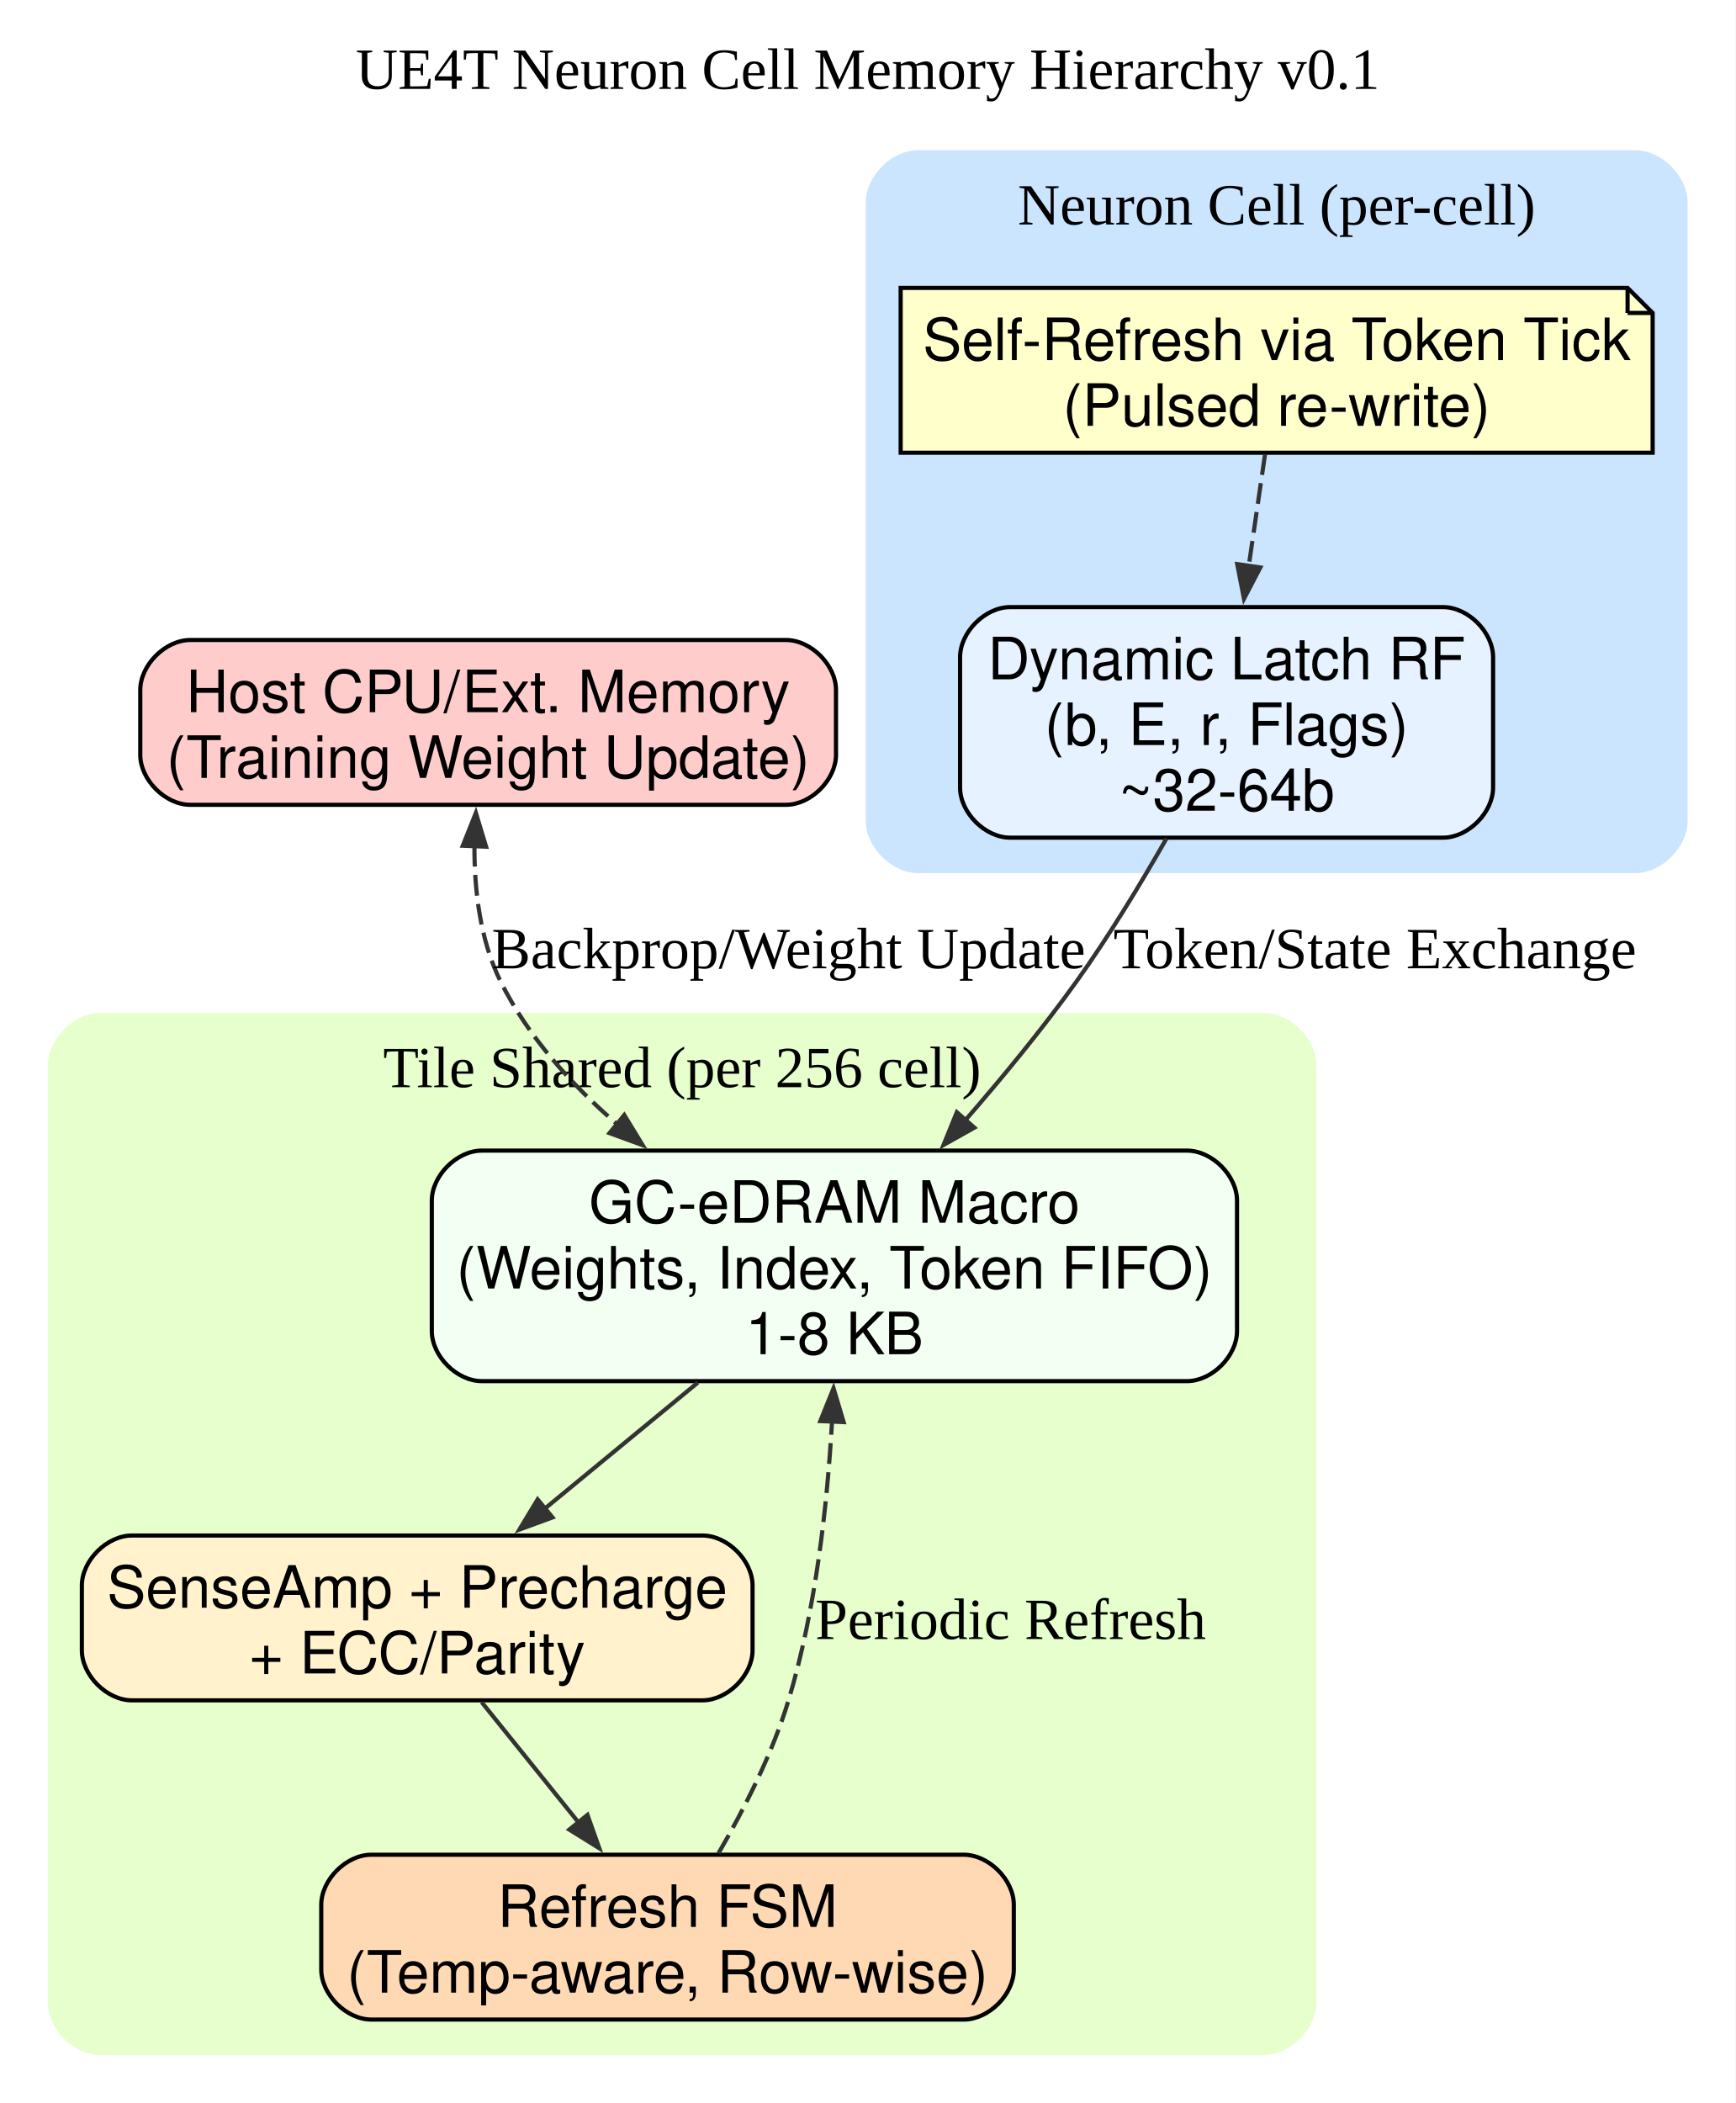
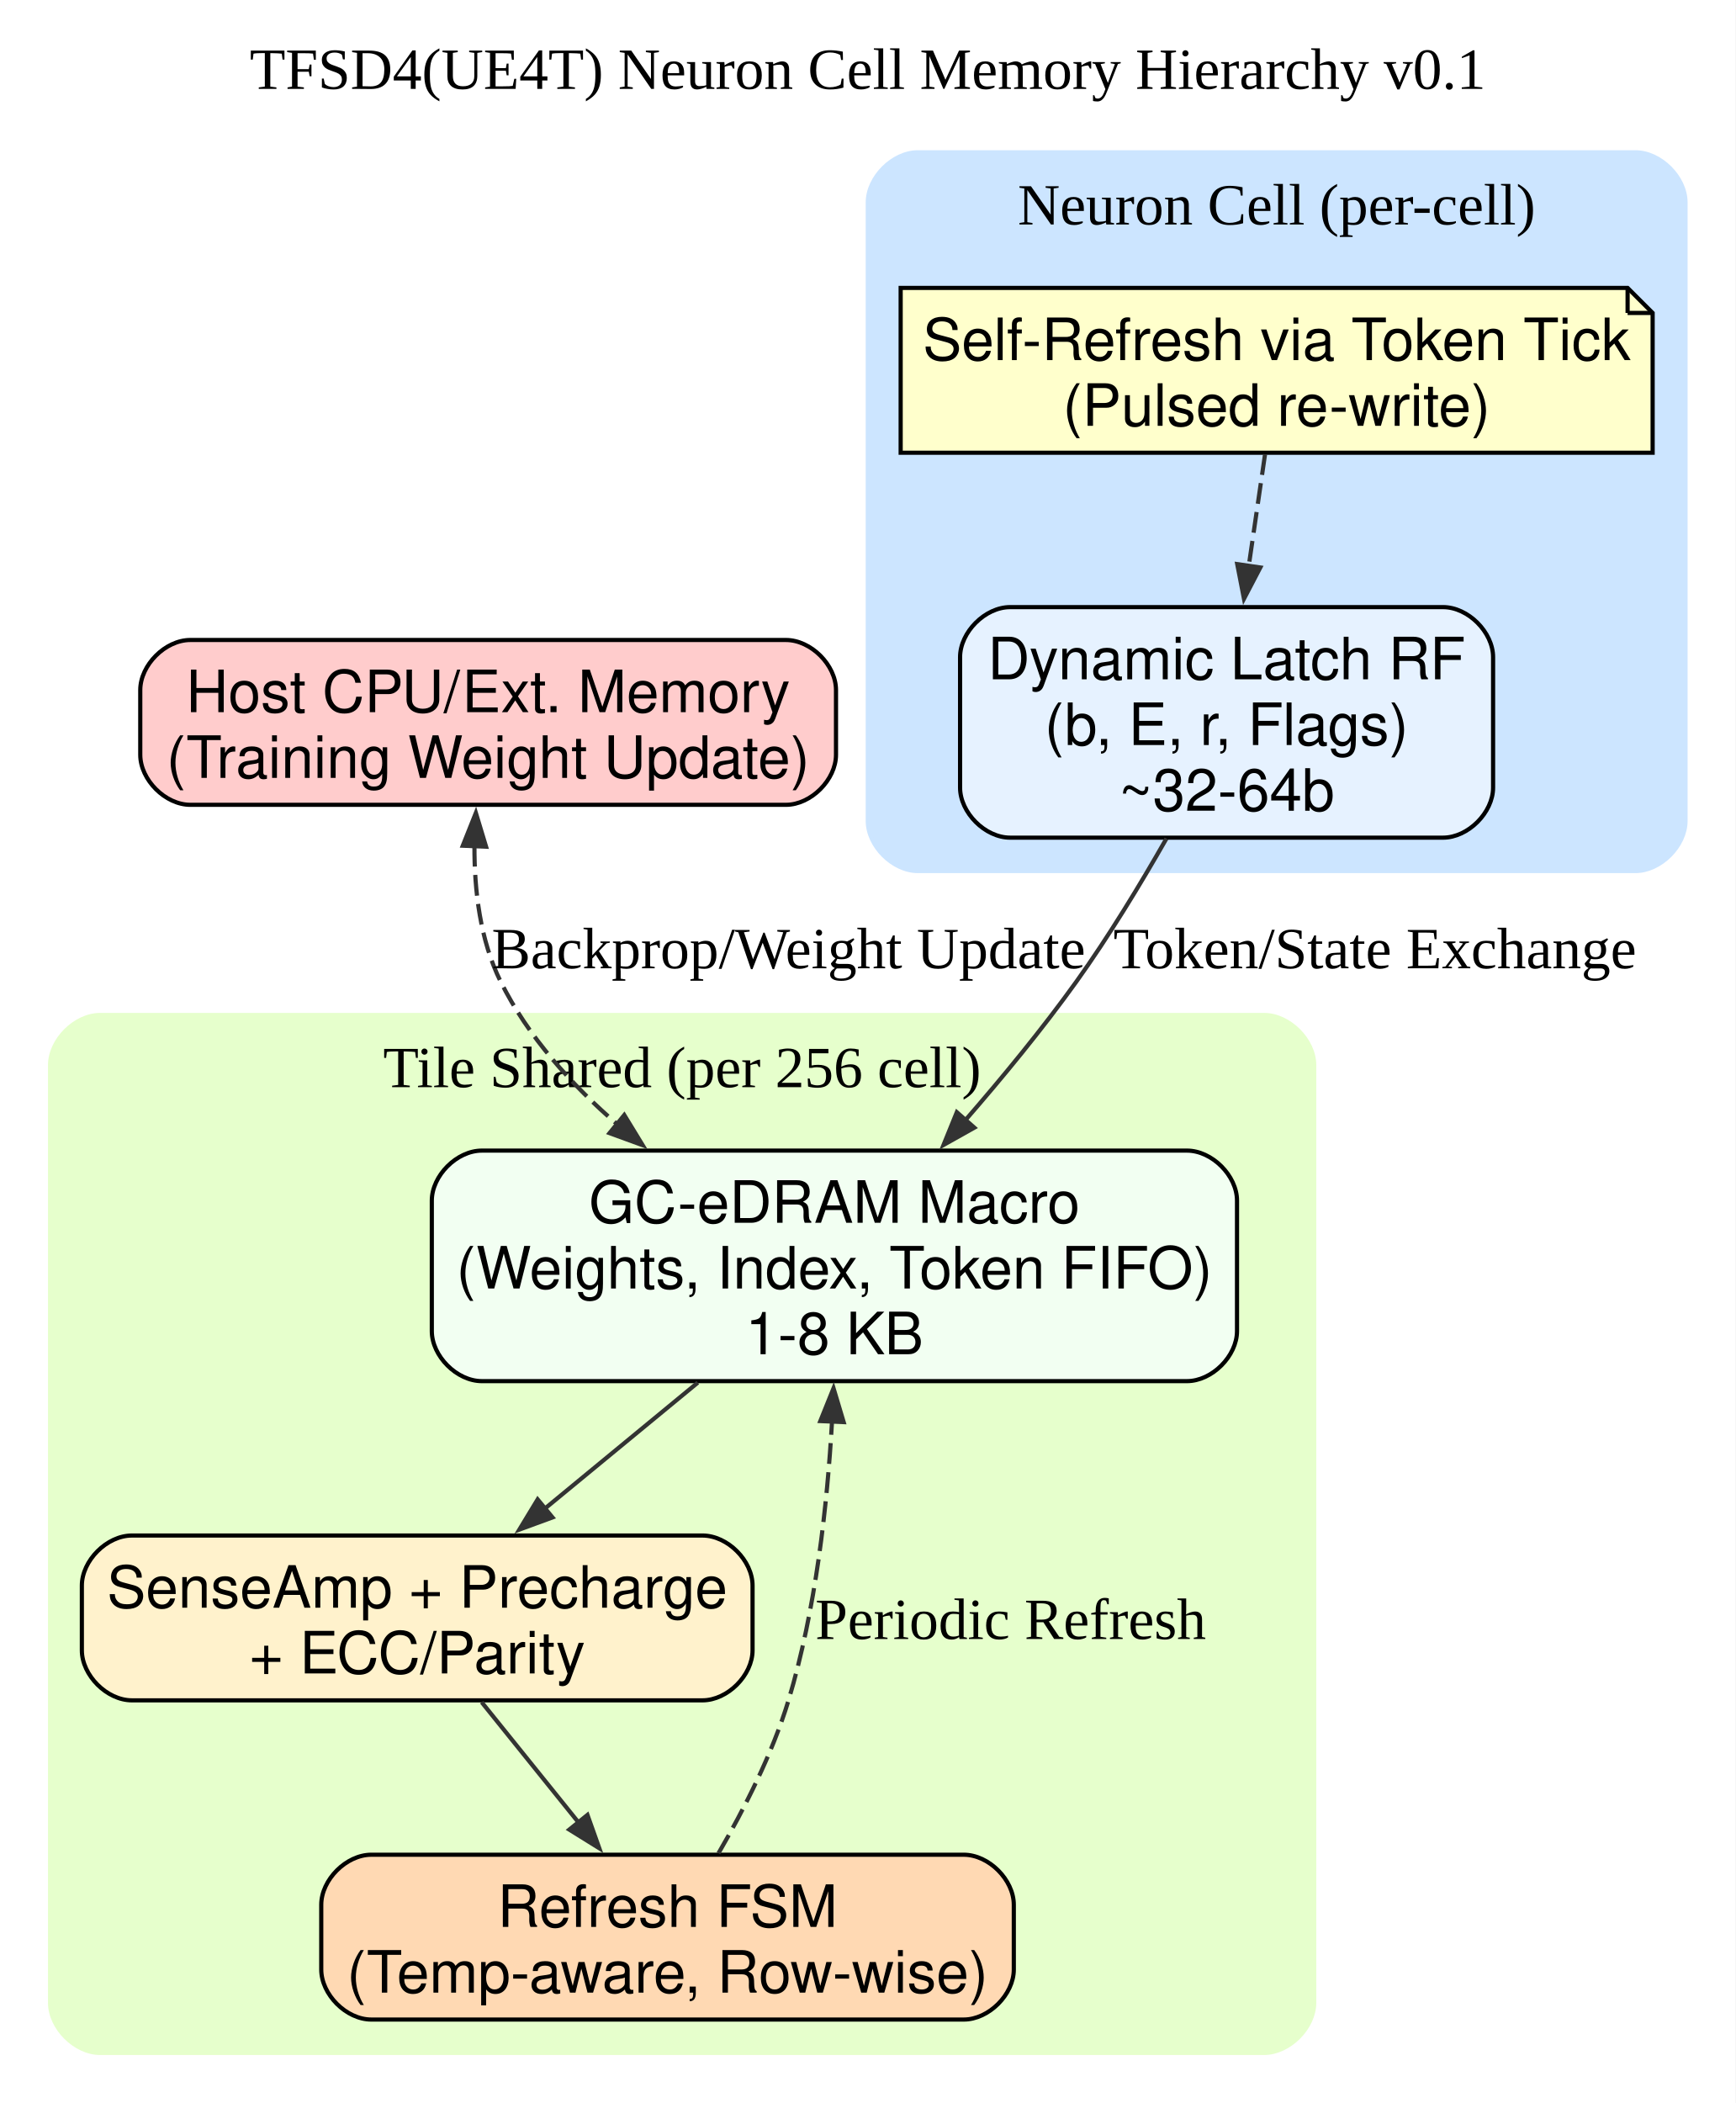
<svg xmlns="http://www.w3.org/2000/svg" width="416pt" height="504pt" viewBox="0.00 0.00 416.00 504.00">
  <g id="graph0" class="graph" transform="scale(1 1) rotate(0) translate(4 500)">
    <polygon fill="white" stroke="none" points="-4,4 -4,-500 412,-500 412,4 -4,4" />
-     <text xml:space="preserve" text-anchor="middle" x="204" y="-478.7" font-family="Times New Roman,serif" font-size="14.00">UE4T Neuron Cell Memory Hierarchy v0.1</text>
+     <text xml:space="preserve" text-anchor="middle" x="204" y="-478.7" font-family="Times New Roman,serif" font-size="14.00">TFSD4(UE4T) Neuron Cell Memory Hierarchy v0.1</text>
    <g id="clust1" class="cluster">
      <path fill="#cce5ff" stroke="#cce5ff" d="M216,-291.25C216,-291.25 388,-291.25 388,-291.25 394,-291.25 400,-297.25 400,-303.25 400,-303.25 400,-451.5 400,-451.5 400,-457.5 394,-463.5 388,-463.5 388,-463.5 216,-463.5 216,-463.5 210,-463.5 204,-457.5 204,-451.5 204,-451.5 204,-303.25 204,-303.25 204,-297.25 210,-291.25 216,-291.25" />
      <text xml:space="preserve" text-anchor="middle" x="302" y="-446.2" font-family="Times New Roman,serif" font-size="14.00">Neuron Cell (per-cell)</text>
    </g>
    <g id="clust2" class="cluster">
      <path fill="#e6ffcc" stroke="#e6ffcc" d="M20,-8C20,-8 299,-8 299,-8 305,-8 311,-14 311,-20 311,-20 311,-244.75 311,-244.75 311,-250.75 305,-256.75 299,-256.75 299,-256.75 20,-256.75 20,-256.75 14,-256.75 8,-250.75 8,-244.75 8,-244.75 8,-20 8,-20 8,-14 14,-8 20,-8" />
      <text xml:space="preserve" text-anchor="middle" x="159.5" y="-239.45" font-family="Times New Roman,serif" font-size="14.00">Tile Shared (per 256 cell)</text>
    </g>
    <g id="node1" class="node">
      <path fill="#e6f2ff" stroke="black" d="M341.88,-354.5C341.88,-354.5 238.12,-354.5 238.12,-354.5 232.12,-354.5 226.12,-348.5 226.12,-342.5 226.12,-342.5 226.12,-311.25 226.12,-311.25 226.12,-305.25 232.12,-299.25 238.12,-299.25 238.12,-299.25 341.88,-299.25 341.88,-299.25 347.88,-299.25 353.88,-305.25 353.88,-311.25 353.88,-311.25 353.88,-342.5 353.88,-342.5 353.88,-348.5 347.88,-354.5 341.88,-354.5" />
      <text xml:space="preserve" text-anchor="middle" x="290" y="-337.2" font-family="Helvetica,sans-Serif" font-size="14.00">Dynamic Latch RF</text>
      <text xml:space="preserve" text-anchor="middle" x="290" y="-321.45" font-family="Helvetica,sans-Serif" font-size="14.00">(b, E, r, Flags)</text>
      <text xml:space="preserve" text-anchor="middle" x="290" y="-305.7" font-family="Helvetica,sans-Serif" font-size="14.00">~32-64b</text>
    </g>
    <g id="node3" class="node">
      <path fill="#f2fff2" stroke="black" d="M280.5,-224.25C280.5,-224.25 111.5,-224.25 111.5,-224.25 105.5,-224.25 99.5,-218.25 99.5,-212.25 99.5,-212.25 99.5,-181 99.5,-181 99.5,-175 105.5,-169 111.5,-169 111.5,-169 280.5,-169 280.5,-169 286.5,-169 292.5,-175 292.5,-181 292.5,-181 292.5,-212.25 292.5,-212.25 292.5,-218.25 286.5,-224.25 280.5,-224.25" />
      <text xml:space="preserve" text-anchor="middle" x="196" y="-206.95" font-family="Helvetica,sans-Serif" font-size="14.00">GC-eDRAM Macro</text>
      <text xml:space="preserve" text-anchor="middle" x="196" y="-191.2" font-family="Helvetica,sans-Serif" font-size="14.00">(Weights, Index, Token FIFO)</text>
      <text xml:space="preserve" text-anchor="middle" x="196" y="-175.45" font-family="Helvetica,sans-Serif" font-size="14.00">1-8 KB</text>
    </g>
    <g id="edge1" class="edge">
      <path fill="none" stroke="#333333" d="M275.59,-299.04C269.37,-288.12 261.75,-275.56 254,-264.75 245.9,-253.46 236.31,-241.8 227.28,-231.42" />
      <polygon fill="#333333" stroke="#333333" points="229.54,-229.75 222.15,-225.6 225.34,-233.45 229.54,-229.75" />
      <text xml:space="preserve" text-anchor="middle" x="325.55" y="-267.95" font-family="Times New Roman,serif" font-size="14.00">Token/State Exchange</text>
    </g>
    <g id="node2" class="node">
      <polygon fill="#ffffcc" stroke="black" points="386.12,-431 211.88,-431 211.88,-391.5 392.12,-391.5 392.12,-425 386.12,-431" />
      <polyline fill="none" stroke="black" points="386.12,-431 386.12,-425" />
      <polyline fill="none" stroke="black" points="392.12,-425 386.12,-425" />
      <text xml:space="preserve" text-anchor="middle" x="302" y="-413.7" font-family="Helvetica,sans-Serif" font-size="14.00">Self-Refresh via Token Tick</text>
      <text xml:space="preserve" text-anchor="middle" x="302" y="-397.95" font-family="Helvetica,sans-Serif" font-size="14.00">(Pulsed re-write)</text>
    </g>
    <g id="edge4" class="edge">
      <path fill="none" stroke="#333333" stroke-dasharray="5,2" d="M299.22,-391.14C298.04,-383.09 296.64,-373.43 295.28,-364.12" />
      <polygon fill="#333333" stroke="#333333" points="298.09,-364 294.17,-356.49 292.55,-364.81 298.09,-364" />
    </g>
    <g id="node4" class="node">
      <path fill="#fff2cc" stroke="black" d="M164.38,-132C164.38,-132 27.62,-132 27.62,-132 21.62,-132 15.62,-126 15.62,-120 15.62,-120 15.62,-104.5 15.62,-104.5 15.62,-98.5 21.62,-92.5 27.62,-92.5 27.62,-92.5 164.38,-92.5 164.38,-92.5 170.38,-92.5 176.38,-98.5 176.38,-104.5 176.38,-104.5 176.38,-120 176.38,-120 176.38,-126 170.38,-132 164.38,-132" />
      <text xml:space="preserve" text-anchor="middle" x="96" y="-114.7" font-family="Helvetica,sans-Serif" font-size="14.00">SenseAmp + Precharge</text>
      <text xml:space="preserve" text-anchor="middle" x="96" y="-98.95" font-family="Helvetica,sans-Serif" font-size="14.00">+ ECC/Parity</text>
    </g>
    <g id="edge2" class="edge">
      <path fill="none" stroke="#333333" d="M163.26,-168.65C151.37,-158.86 138,-147.85 126.33,-138.23" />
      <polygon fill="#333333" stroke="#333333" points="128.43,-136.34 120.48,-133.42 124.87,-140.66 128.43,-136.34" />
    </g>
    <g id="node5" class="node">
      <path fill="#ffd9b3" stroke="black" d="M227,-55.5C227,-55.5 85,-55.5 85,-55.5 79,-55.5 73,-49.5 73,-43.5 73,-43.5 73,-28 73,-28 73,-22 79,-16 85,-16 85,-16 227,-16 227,-16 233,-16 239,-22 239,-28 239,-28 239,-43.5 239,-43.5 239,-49.5 233,-55.5 227,-55.5" />
      <text xml:space="preserve" text-anchor="middle" x="156" y="-38.2" font-family="Helvetica,sans-Serif" font-size="14.00">Refresh FSM</text>
      <text xml:space="preserve" text-anchor="middle" x="156" y="-22.45" font-family="Helvetica,sans-Serif" font-size="14.00">(Temp-aware, Row-wise)</text>
    </g>
    <g id="edge3" class="edge">
      <path fill="none" stroke="#333333" d="M111.45,-92.06C118.52,-83.29 127.01,-72.75 134.67,-63.23" />
      <polygon fill="#333333" stroke="#333333" points="136.81,-65.04 139.65,-57.05 132.45,-61.52 136.81,-65.04" />
    </g>
    <g id="edge5" class="edge">
      <path fill="none" stroke="#333333" stroke-dasharray="5,2" d="M168.21,-55.85C174.28,-66.28 181.12,-79.65 185,-92.5 191.52,-114.13 194.3,-139.33 195.43,-159.4" />
      <polygon fill="#333333" stroke="#333333" points="192.62,-159.43 195.79,-167.3 198.22,-159.18 192.62,-159.43" />
      <text xml:space="preserve" text-anchor="middle" x="238.24" y="-107.2" font-family="Times New Roman,serif" font-size="14.00">Periodic Refresh</text>
    </g>
    <g id="node6" class="node">
      <path fill="#ffcccc" stroke="black" d="M184.38,-346.62C184.38,-346.62 41.62,-346.62 41.62,-346.62 35.62,-346.62 29.62,-340.62 29.62,-334.62 29.62,-334.62 29.62,-319.12 29.62,-319.12 29.62,-313.12 35.62,-307.12 41.62,-307.12 41.62,-307.12 184.38,-307.12 184.38,-307.12 190.38,-307.12 196.38,-313.12 196.38,-319.12 196.38,-319.12 196.38,-334.62 196.38,-334.62 196.38,-340.62 190.38,-346.62 184.38,-346.62" />
      <text xml:space="preserve" text-anchor="middle" x="113" y="-329.32" font-family="Helvetica,sans-Serif" font-size="14.00">Host CPU/Ext. Memory</text>
      <text xml:space="preserve" text-anchor="middle" x="113" y="-313.57" font-family="Helvetica,sans-Serif" font-size="14.00">(Training Weight Update)</text>
    </g>
    <g id="edge6" class="edge">
      <path fill="none" stroke="#333333" stroke-dasharray="5,2" d="M109.72,-297.32C109.67,-286.62 111.08,-274.66 116,-264.75 122.54,-251.57 132.98,-240 144.18,-230.35" />
      <polygon fill="#333333" stroke="#333333" points="106.92,-297.32 110.06,-305.19 112.51,-297.08 106.92,-297.32" />
      <polygon fill="#333333" stroke="#333333" points="145.63,-232.78 150.05,-225.54 142.09,-228.44 145.63,-232.78" />
      <text xml:space="preserve" text-anchor="middle" x="185" y="-267.95" font-family="Times New Roman,serif" font-size="14.00">Backprop/Weight Update</text>
    </g>
  </g>
</svg>
